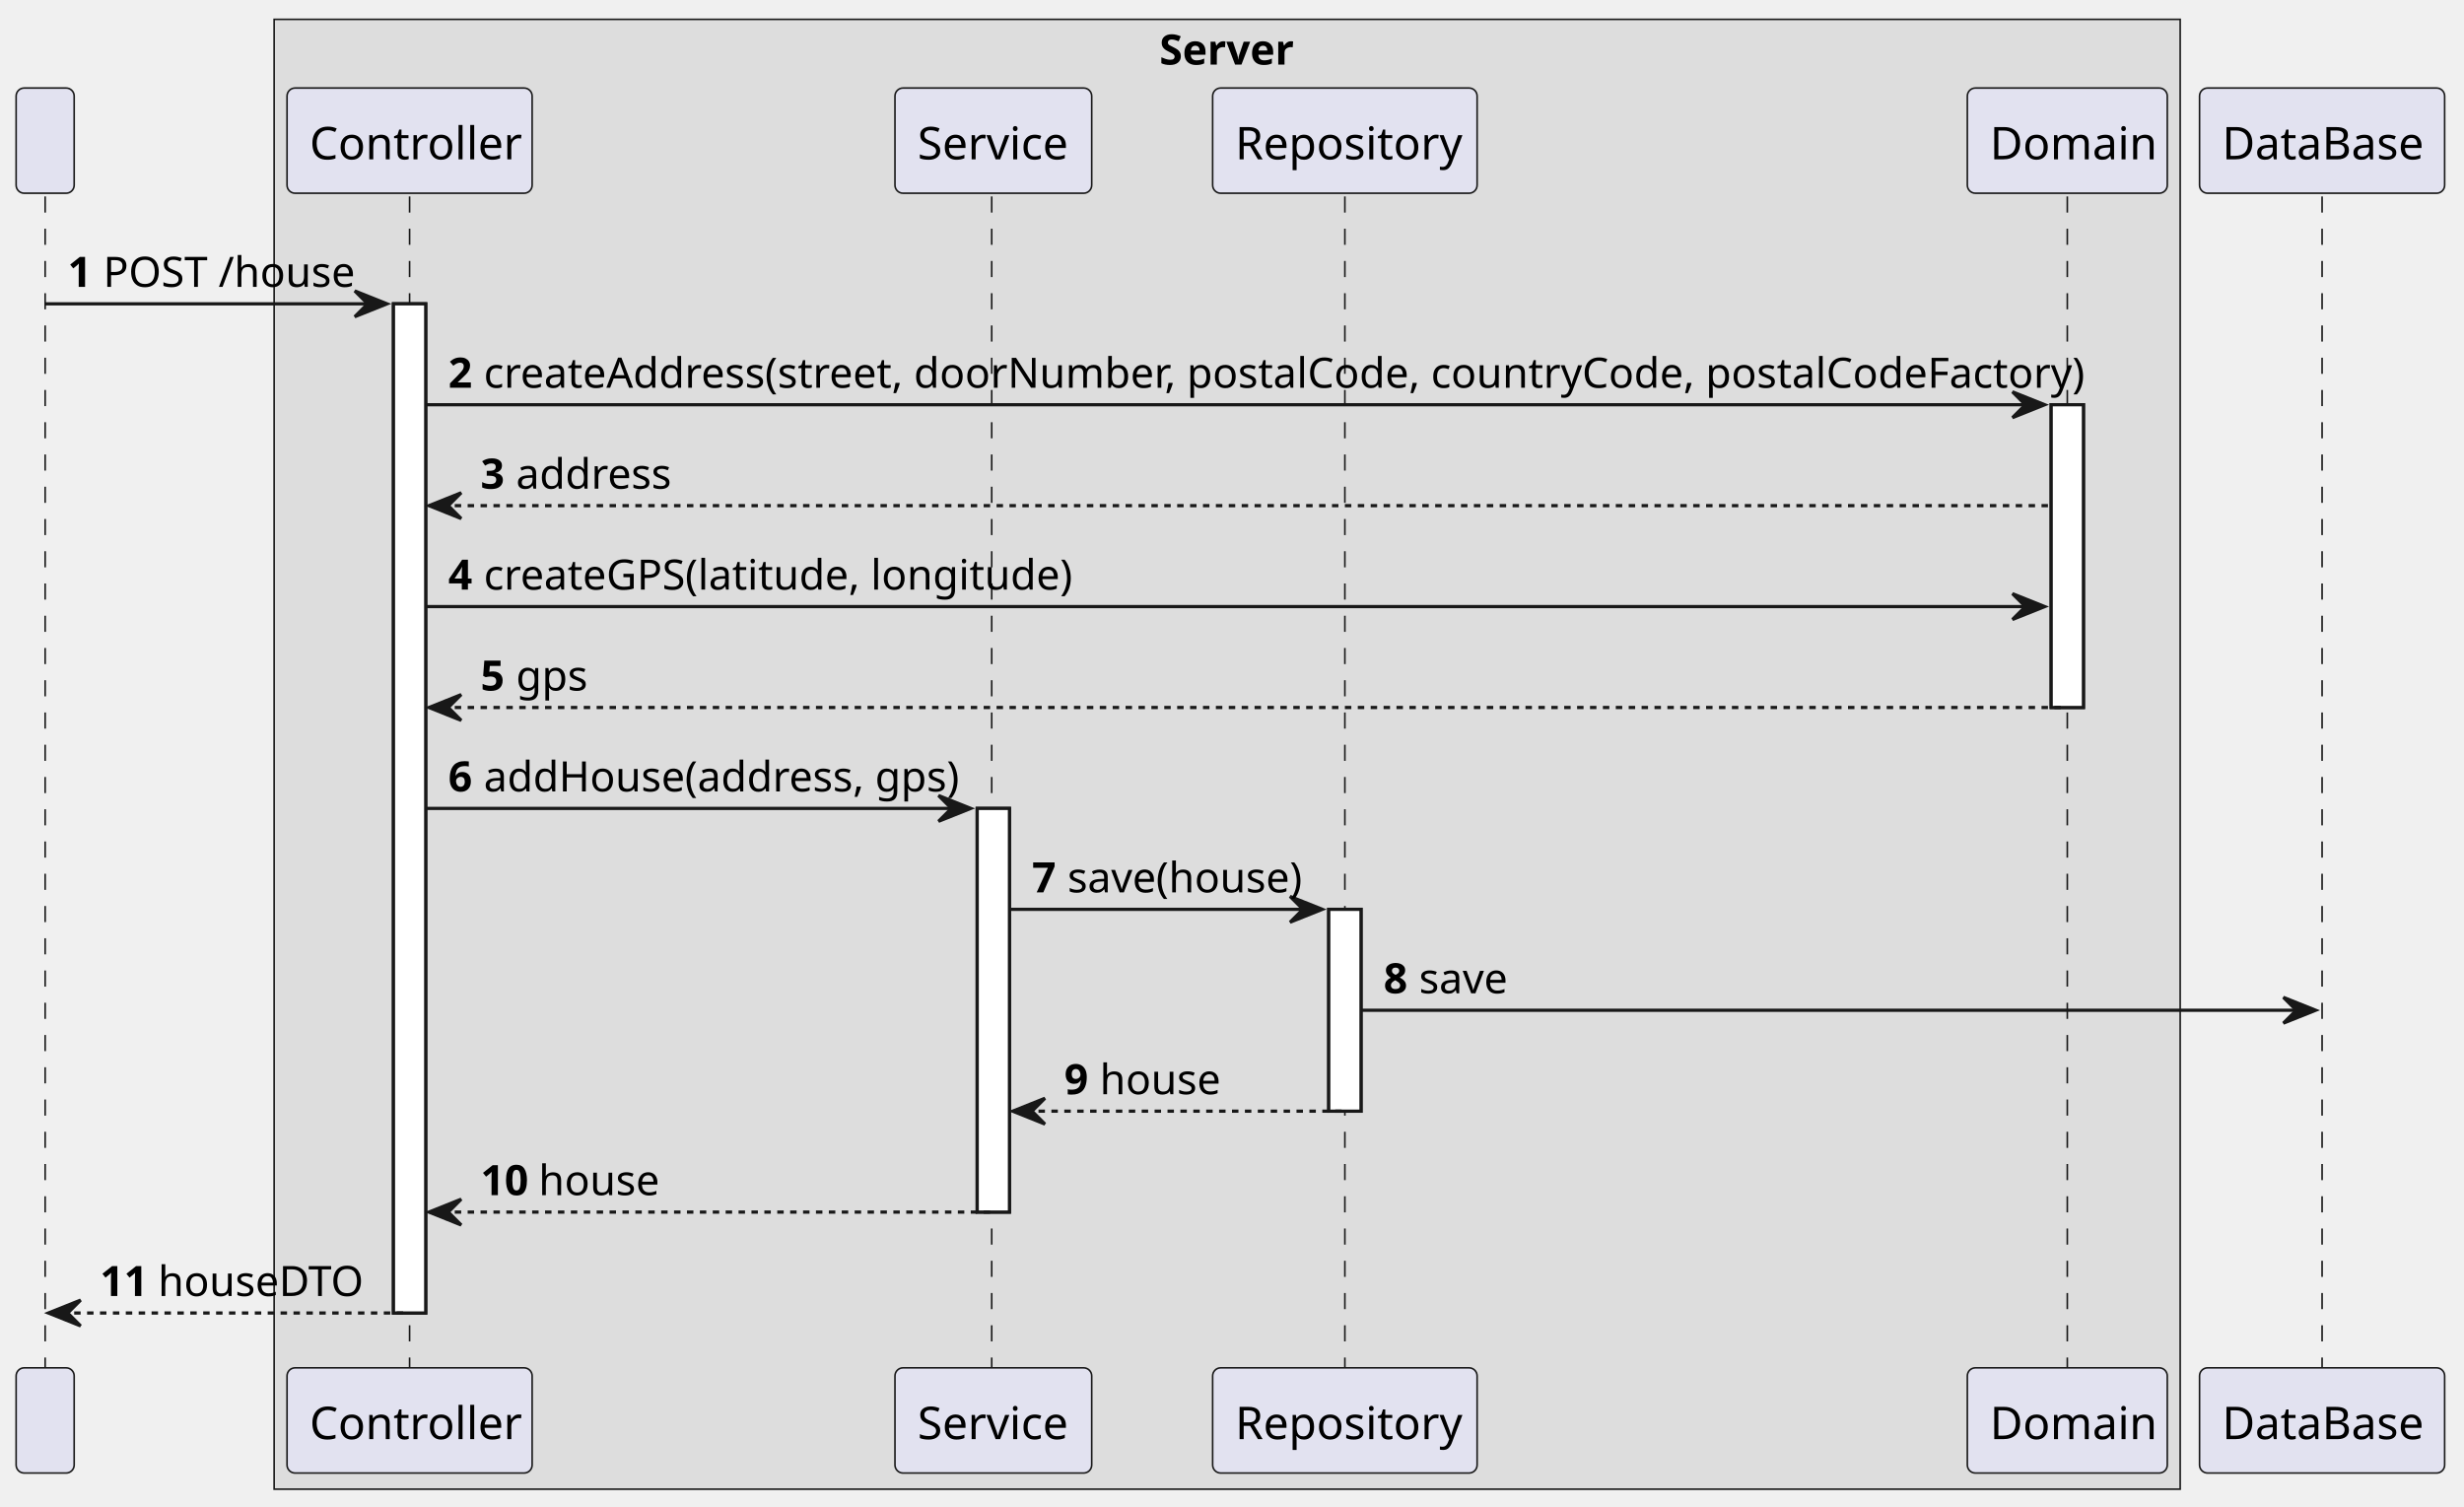
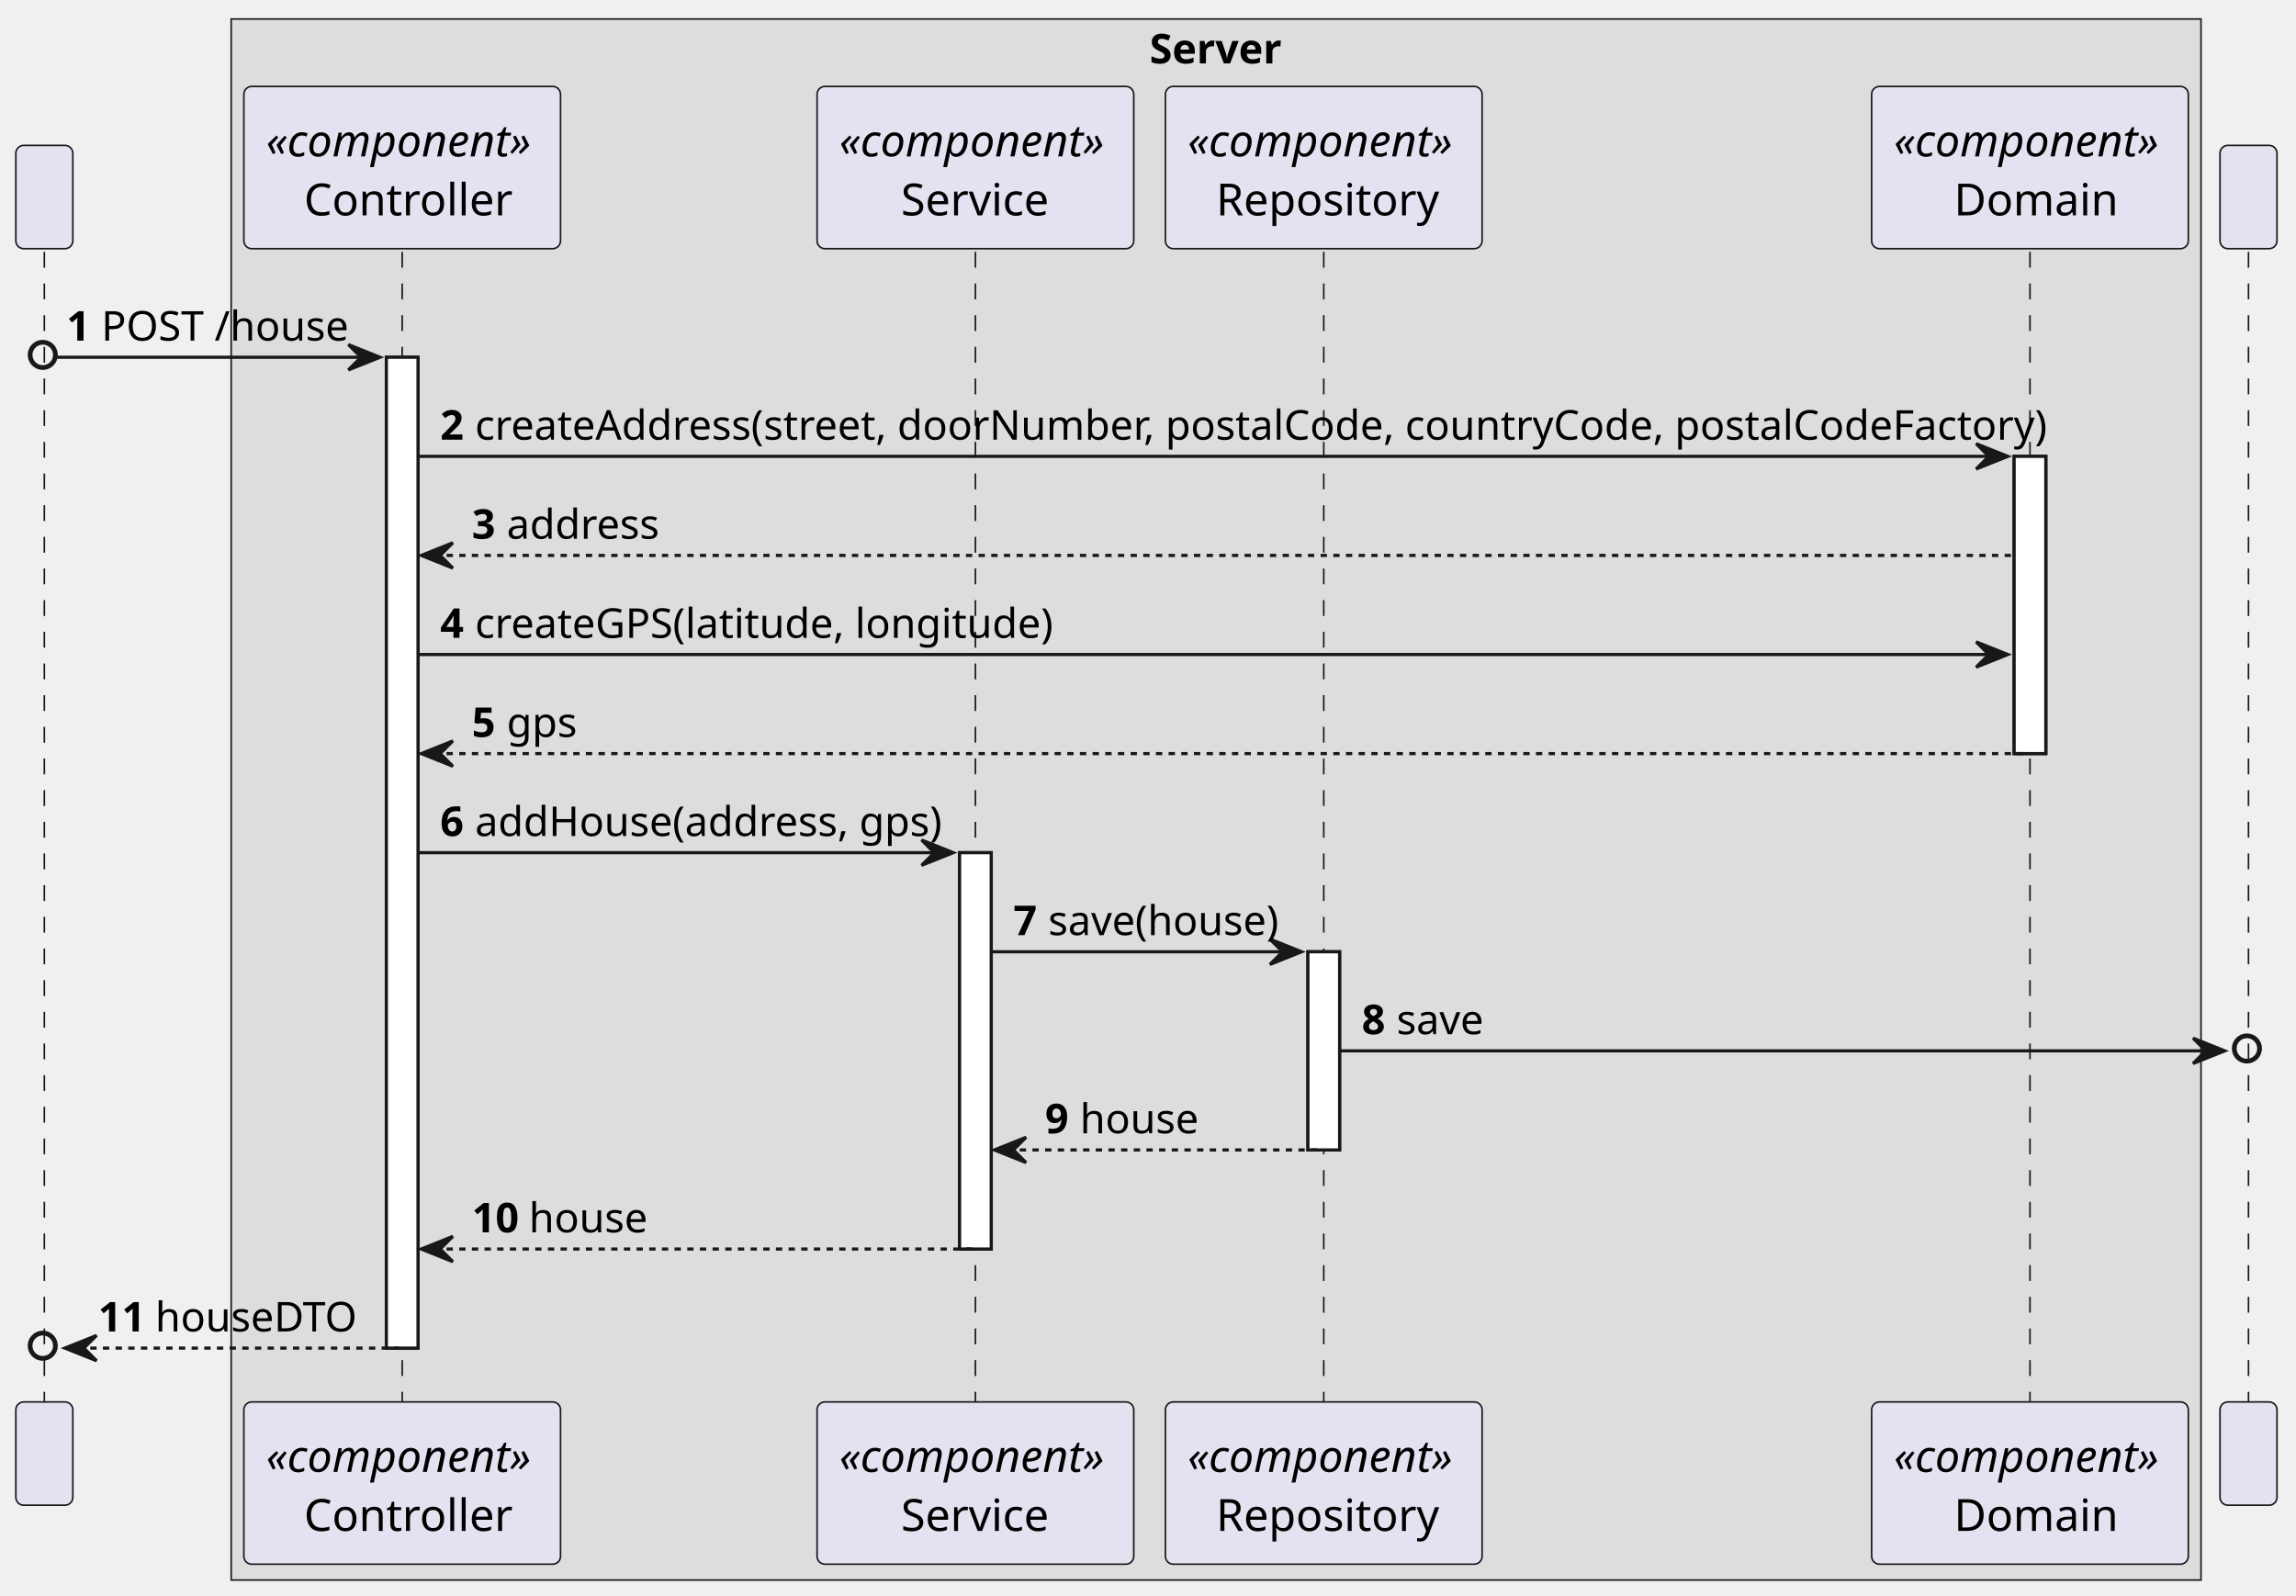
- <svg xmlns="http://www.w3.org/2000/svg" contentStyleType="text/css" height="467px" preserveAspectRatio="none" style="width:764px;height:467px;background:#FFFFFF;" version="1.1" viewBox="0 0 764 467" width="764px" zoomAndPan="magnify">
+ <svg xmlns="http://www.w3.org/2000/svg" contentStyleType="text/css" height="504px" preserveAspectRatio="none" style="width:725px;height:504px;background:#FFFFFF;" version="1.1" viewBox="0 0 725 504" width="725px" zoomAndPan="magnify">
  <defs />
  <g>
-     <rect fill="#DDDDDD" height="455.734" style="stroke:#181818;stroke-width:0.5;" width="591" x="85" y="6" />
-     <text fill="#000000" font-family="sans-serif" font-size="13" font-weight="bold" lengthAdjust="spacing" textLength="42" x="359.5" y="20.028">Server
-         </text>
-     <rect fill="#FFFFFF" height="312.91" style="stroke:#181818;stroke-width:1.0;" width="10" x="122" y="94.203" />
-     <rect fill="#FFFFFF" height="125.164" style="stroke:#181818;stroke-width:1.0;" width="10" x="303" y="250.658" />
-     <rect fill="#FFFFFF" height="62.582" style="stroke:#181818;stroke-width:1.0;" width="10" x="412" y="281.949" />
-     <rect fill="#FFFFFF" height="93.873" style="stroke:#181818;stroke-width:1.0;" width="10" x="636" y="125.494" />
-     <line style="stroke:#181818;stroke-width:0.5;stroke-dasharray:5.0,5.0;" x1="14" x2="14" y1="60.912" y2="425.113" />
-     <line style="stroke:#181818;stroke-width:0.5;stroke-dasharray:5.0,5.0;" x1="127" x2="127" y1="60.912" y2="425.113" />
-     <line style="stroke:#181818;stroke-width:0.5;stroke-dasharray:5.0,5.0;" x1="307.5" x2="307.5" y1="60.912" y2="425.113" />
-     <line style="stroke:#181818;stroke-width:0.5;stroke-dasharray:5.0,5.0;" x1="417" x2="417" y1="60.912" y2="425.113" />
-     <line style="stroke:#181818;stroke-width:0.5;stroke-dasharray:5.0,5.0;" x1="641" x2="641" y1="60.912" y2="425.113" />
-     <line style="stroke:#181818;stroke-width:0.5;stroke-dasharray:5.0,5.0;" x1="720" x2="720" y1="60.912" y2="425.113" />
-     <rect fill="#E2E2F0" height="32.621" rx="2.5" ry="2.5" style="stroke:#181818;stroke-width:0.5;" width="18" x="5" y="27.291" />
-     <text fill="#000000" font-family="sans-serif" font-size="14" lengthAdjust="spacing" textLength="4" x="12" y="49.398"> 
-         </text>
-     <rect fill="#E2E2F0" height="32.621" rx="2.5" ry="2.5" style="stroke:#181818;stroke-width:0.5;" width="18" x="5" y="424.113" />
-     <text fill="#000000" font-family="sans-serif" font-size="14" lengthAdjust="spacing" textLength="4" x="12" y="446.221"> 
-         </text>
-     <rect fill="#E2E2F0" height="32.621" rx="2.5" ry="2.5" style="stroke:#181818;stroke-width:0.5;" width="76" x="89" y="27.291" />
-     <text fill="#000000" font-family="sans-serif" font-size="14" lengthAdjust="spacing" textLength="62" x="96" y="49.398">Controller
-         </text>
-     <rect fill="#E2E2F0" height="32.621" rx="2.5" ry="2.5" style="stroke:#181818;stroke-width:0.5;" width="76" x="89" y="424.113" />
-     <text fill="#000000" font-family="sans-serif" font-size="14" lengthAdjust="spacing" textLength="62" x="96" y="446.221">Controller
-         </text>
-     <rect fill="#E2E2F0" height="32.621" rx="2.5" ry="2.5" style="stroke:#181818;stroke-width:0.5;" width="61" x="277.5" y="27.291" />
-     <text fill="#000000" font-family="sans-serif" font-size="14" lengthAdjust="spacing" textLength="47" x="284.5" y="49.398">Service
-         </text>
-     <rect fill="#E2E2F0" height="32.621" rx="2.5" ry="2.5" style="stroke:#181818;stroke-width:0.5;" width="61" x="277.5" y="424.113" />
-     <text fill="#000000" font-family="sans-serif" font-size="14" lengthAdjust="spacing" textLength="47" x="284.5" y="446.221">Service
-         </text>
-     <rect fill="#E2E2F0" height="32.621" rx="2.5" ry="2.5" style="stroke:#181818;stroke-width:0.5;" width="82" x="376" y="27.291" />
-     <text fill="#000000" font-family="sans-serif" font-size="14" lengthAdjust="spacing" textLength="68" x="383" y="49.398">Repository
-         </text>
-     <rect fill="#E2E2F0" height="32.621" rx="2.5" ry="2.5" style="stroke:#181818;stroke-width:0.5;" width="82" x="376" y="424.113" />
-     <text fill="#000000" font-family="sans-serif" font-size="14" lengthAdjust="spacing" textLength="68" x="383" y="446.221">Repository
-         </text>
-     <rect fill="#E2E2F0" height="32.621" rx="2.5" ry="2.5" style="stroke:#181818;stroke-width:0.5;" width="62" x="610" y="27.291" />
-     <text fill="#000000" font-family="sans-serif" font-size="14" lengthAdjust="spacing" textLength="48" x="617" y="49.398">Domain
-         </text>
-     <rect fill="#E2E2F0" height="32.621" rx="2.5" ry="2.5" style="stroke:#181818;stroke-width:0.5;" width="62" x="610" y="424.113" />
-     <text fill="#000000" font-family="sans-serif" font-size="14" lengthAdjust="spacing" textLength="48" x="617" y="446.221">Domain
-         </text>
-     <rect fill="#E2E2F0" height="32.621" rx="2.5" ry="2.5" style="stroke:#181818;stroke-width:0.5;" width="76" x="682" y="27.291" />
-     <text fill="#000000" font-family="sans-serif" font-size="14" lengthAdjust="spacing" textLength="62" x="689" y="49.398">DataBase
-         </text>
-     <rect fill="#E2E2F0" height="32.621" rx="2.5" ry="2.5" style="stroke:#181818;stroke-width:0.5;" width="76" x="682" y="424.113" />
-     <text fill="#000000" font-family="sans-serif" font-size="14" lengthAdjust="spacing" textLength="62" x="689" y="446.221">DataBase
-         </text>
-     <rect fill="#FFFFFF" height="312.91" style="stroke:#181818;stroke-width:1.0;" width="10" x="122" y="94.203" />
-     <rect fill="#FFFFFF" height="125.164" style="stroke:#181818;stroke-width:1.0;" width="10" x="303" y="250.658" />
-     <rect fill="#FFFFFF" height="62.582" style="stroke:#181818;stroke-width:1.0;" width="10" x="412" y="281.949" />
-     <rect fill="#FFFFFF" height="93.873" style="stroke:#181818;stroke-width:1.0;" width="10" x="636" y="125.494" />
-     <polygon fill="#181818" points="110,90.203,120,94.203,110,98.203,114,94.203" style="stroke:#181818;stroke-width:1.0;" />
-     <line style="stroke:#181818;stroke-width:1.0;" x1="14" x2="116" y1="94.203" y2="94.203" />
-     <text fill="#000000" font-family="sans-serif" font-size="13" font-weight="bold" lengthAdjust="spacing" textLength="7" x="21" y="88.94">1
-         </text>
-     <text fill="#000000" font-family="sans-serif" font-size="13" lengthAdjust="spacing" textLength="78" x="32" y="88.94">POST /house
-         </text>
-     <polygon fill="#181818" points="624,121.494,634,125.494,624,129.494,628,125.494" style="stroke:#181818;stroke-width:1.0;" />
-     <line style="stroke:#181818;stroke-width:1.0;" x1="132" x2="630" y1="125.494" y2="125.494" />
-     <text fill="#000000" font-family="sans-serif" font-size="13" font-weight="bold" lengthAdjust="spacing" textLength="7" x="139" y="120.231">2
-         </text>
-     <text fill="#000000" font-family="sans-serif" font-size="13" lengthAdjust="spacing" textLength="474" x="150" y="120.231">createAddress(street, doorNumber, postalCode, countryCode, postalCodeFactory)
-         </text>
-     <polygon fill="#181818" points="143,152.785,133,156.785,143,160.785,139,156.785" style="stroke:#181818;stroke-width:1.0;" />
-     <line style="stroke:#181818;stroke-width:1.0;stroke-dasharray:2.0,2.0;" x1="137" x2="635" y1="156.785" y2="156.785" />
-     <text fill="#000000" font-family="sans-serif" font-size="13" font-weight="bold" lengthAdjust="spacing" textLength="7" x="149" y="151.523">3
-         </text>
-     <text fill="#000000" font-family="sans-serif" font-size="13" lengthAdjust="spacing" textLength="46" x="160" y="151.523">address
-         </text>
-     <polygon fill="#181818" points="624,184.076,634,188.076,624,192.076,628,188.076" style="stroke:#181818;stroke-width:1.0;" />
-     <line style="stroke:#181818;stroke-width:1.0;" x1="132" x2="630" y1="188.076" y2="188.076" />
-     <text fill="#000000" font-family="sans-serif" font-size="13" font-weight="bold" lengthAdjust="spacing" textLength="7" x="139" y="182.814">4
-         </text>
-     <text fill="#000000" font-family="sans-serif" font-size="13" lengthAdjust="spacing" textLength="174" x="150" y="182.814">createGPS(latitude, longitude)
-         </text>
-     <polygon fill="#181818" points="143,215.367,133,219.367,143,223.367,139,219.367" style="stroke:#181818;stroke-width:1.0;" />
-     <line style="stroke:#181818;stroke-width:1.0;stroke-dasharray:2.0,2.0;" x1="137" x2="640" y1="219.367" y2="219.367" />
-     <text fill="#000000" font-family="sans-serif" font-size="13" font-weight="bold" lengthAdjust="spacing" textLength="7" x="149" y="214.105">5
-         </text>
-     <text fill="#000000" font-family="sans-serif" font-size="13" lengthAdjust="spacing" textLength="21" x="160" y="214.105">gps
-         </text>
-     <polygon fill="#181818" points="291,246.658,301,250.658,291,254.658,295,250.658" style="stroke:#181818;stroke-width:1.0;" />
-     <line style="stroke:#181818;stroke-width:1.0;" x1="132" x2="297" y1="250.658" y2="250.658" />
-     <text fill="#000000" font-family="sans-serif" font-size="13" font-weight="bold" lengthAdjust="spacing" textLength="7" x="139" y="245.395">6
-         </text>
-     <text fill="#000000" font-family="sans-serif" font-size="13" lengthAdjust="spacing" textLength="141" x="150" y="245.395">addHouse(address, gps)
-         </text>
-     <polygon fill="#181818" points="400,277.949,410,281.949,400,285.949,404,281.949" style="stroke:#181818;stroke-width:1.0;" />
-     <line style="stroke:#181818;stroke-width:1.0;" x1="313" x2="406" y1="281.949" y2="281.949" />
-     <text fill="#000000" font-family="sans-serif" font-size="13" font-weight="bold" lengthAdjust="spacing" textLength="7" x="320" y="276.687">7
-         </text>
-     <text fill="#000000" font-family="sans-serif" font-size="13" lengthAdjust="spacing" textLength="69" x="331" y="276.687">save(house)
-         </text>
-     <polygon fill="#181818" points="708,309.24,718,313.24,708,317.24,712,313.24" style="stroke:#181818;stroke-width:1.0;" />
-     <line style="stroke:#181818;stroke-width:1.0;" x1="422" x2="714" y1="313.24" y2="313.24" />
-     <text fill="#000000" font-family="sans-serif" font-size="13" font-weight="bold" lengthAdjust="spacing" textLength="7" x="429" y="307.978">8
-         </text>
-     <text fill="#000000" font-family="sans-serif" font-size="13" lengthAdjust="spacing" textLength="26" x="440" y="307.978">save
-         </text>
-     <polygon fill="#181818" points="324,340.531,314,344.531,324,348.531,320,344.531" style="stroke:#181818;stroke-width:1.0;" />
-     <line style="stroke:#181818;stroke-width:1.0;stroke-dasharray:2.0,2.0;" x1="318" x2="416" y1="344.531" y2="344.531" />
-     <text fill="#000000" font-family="sans-serif" font-size="13" font-weight="bold" lengthAdjust="spacing" textLength="7" x="330" y="339.269">9
-         </text>
-     <text fill="#000000" font-family="sans-serif" font-size="13" lengthAdjust="spacing" textLength="35" x="341" y="339.269">house
-         </text>
-     <polygon fill="#181818" points="143,371.822,133,375.822,143,379.822,139,375.822" style="stroke:#181818;stroke-width:1.0;" />
-     <line style="stroke:#181818;stroke-width:1.0;stroke-dasharray:2.0,2.0;" x1="137" x2="307" y1="375.822" y2="375.822" />
-     <text fill="#000000" font-family="sans-serif" font-size="13" font-weight="bold" lengthAdjust="spacing" textLength="14" x="149" y="370.56">10
-         </text>
-     <text fill="#000000" font-family="sans-serif" font-size="13" lengthAdjust="spacing" textLength="35" x="167" y="370.56">house
-         </text>
-     <polygon fill="#181818" points="25,403.113,15,407.113,25,411.113,21,407.113" style="stroke:#181818;stroke-width:1.0;" />
-     <line style="stroke:#181818;stroke-width:1.0;stroke-dasharray:2.0,2.0;" x1="19" x2="126" y1="407.113" y2="407.113" />
-     <text fill="#000000" font-family="sans-serif" font-size="13" font-weight="bold" lengthAdjust="spacing" textLength="14" x="31" y="401.851">11
-         </text>
-     <text fill="#000000" font-family="sans-serif" font-size="13" lengthAdjust="spacing" textLength="61" x="49" y="401.851">houseDTO
-         </text>
+     <rect fill="#DDDDDD" height="492.977" style="stroke:#181818;stroke-width:0.5;" width="622" x="73" y="6" />
+     <text fill="#000000" font-family="sans-serif" font-size="13" font-weight="bold" lengthAdjust="spacing" textLength="42" x="363" y="20.028">Server</text>
+     <rect fill="#FFFFFF" height="312.91" style="stroke:#181818;stroke-width:1.0;" width="10" x="122" y="112.824" />
+     <rect fill="#FFFFFF" height="125.164" style="stroke:#181818;stroke-width:1.0;" width="10" x="303" y="269.279" />
+     <rect fill="#FFFFFF" height="62.582" style="stroke:#181818;stroke-width:1.0;" width="10" x="413" y="300.57" />
+     <rect fill="#FFFFFF" height="93.873" style="stroke:#181818;stroke-width:1.0;" width="10" x="636" y="144.115" />
+     <line style="stroke:#181818;stroke-width:0.5;stroke-dasharray:5.0,5.0;" x1="14" x2="14" y1="79.533" y2="443.734" />
+     <line style="stroke:#181818;stroke-width:0.5;stroke-dasharray:5.0,5.0;" x1="127" x2="127" y1="79.533" y2="443.734" />
+     <line style="stroke:#181818;stroke-width:0.5;stroke-dasharray:5.0,5.0;" x1="308" x2="308" y1="79.533" y2="443.734" />
+     <line style="stroke:#181818;stroke-width:0.5;stroke-dasharray:5.0,5.0;" x1="418" x2="418" y1="79.533" y2="443.734" />
+     <line style="stroke:#181818;stroke-width:0.5;stroke-dasharray:5.0,5.0;" x1="641" x2="641" y1="79.533" y2="443.734" />
+     <line style="stroke:#181818;stroke-width:0.5;stroke-dasharray:5.0,5.0;" x1="710" x2="710" y1="79.533" y2="443.734" />
+     <rect fill="#E2E2F0" height="32.621" rx="2.5" ry="2.5" style="stroke:#181818;stroke-width:0.5;" width="18" x="5" y="45.912" />
+     <text fill="#000000" font-family="sans-serif" font-size="14" lengthAdjust="spacing" textLength="4" x="12" y="68.019"> </text>
+     <rect fill="#E2E2F0" height="32.621" rx="2.5" ry="2.5" style="stroke:#181818;stroke-width:0.5;" width="18" x="5" y="442.734" />
+     <text fill="#000000" font-family="sans-serif" font-size="14" lengthAdjust="spacing" textLength="4" x="12" y="464.842"> </text>
+     <rect fill="#E2E2F0" height="51.242" rx="2.5" ry="2.5" style="stroke:#181818;stroke-width:0.5;" width="100" x="77" y="27.291" />
+     <text fill="#000000" font-family="sans-serif" font-size="14" font-style="italic" lengthAdjust="spacing" textLength="86" x="84" y="49.398">«component»</text>
+     <text fill="#000000" font-family="sans-serif" font-size="14" lengthAdjust="spacing" textLength="62" x="96" y="68.019">Controller</text>
+     <rect fill="#E2E2F0" height="51.242" rx="2.5" ry="2.5" style="stroke:#181818;stroke-width:0.5;" width="100" x="77" y="442.734" />
+     <text fill="#000000" font-family="sans-serif" font-size="14" font-style="italic" lengthAdjust="spacing" textLength="86" x="84" y="464.842">«component»</text>
+     <text fill="#000000" font-family="sans-serif" font-size="14" lengthAdjust="spacing" textLength="62" x="96" y="483.463">Controller</text>
+     <rect fill="#E2E2F0" height="51.242" rx="2.5" ry="2.5" style="stroke:#181818;stroke-width:0.5;" width="100" x="258" y="27.291" />
+     <text fill="#000000" font-family="sans-serif" font-size="14" font-style="italic" lengthAdjust="spacing" textLength="86" x="265" y="49.398">«component»</text>
+     <text fill="#000000" font-family="sans-serif" font-size="14" lengthAdjust="spacing" textLength="47" x="284.5" y="68.019">Service</text>
+     <rect fill="#E2E2F0" height="51.242" rx="2.5" ry="2.5" style="stroke:#181818;stroke-width:0.5;" width="100" x="258" y="442.734" />
+     <text fill="#000000" font-family="sans-serif" font-size="14" font-style="italic" lengthAdjust="spacing" textLength="86" x="265" y="464.842">«component»</text>
+     <text fill="#000000" font-family="sans-serif" font-size="14" lengthAdjust="spacing" textLength="47" x="284.5" y="483.463">Service</text>
+     <rect fill="#E2E2F0" height="51.242" rx="2.5" ry="2.5" style="stroke:#181818;stroke-width:0.5;" width="100" x="368" y="27.291" />
+     <text fill="#000000" font-family="sans-serif" font-size="14" font-style="italic" lengthAdjust="spacing" textLength="86" x="375" y="49.398">«component»</text>
+     <text fill="#000000" font-family="sans-serif" font-size="14" lengthAdjust="spacing" textLength="68" x="384" y="68.019">Repository</text>
+     <rect fill="#E2E2F0" height="51.242" rx="2.5" ry="2.5" style="stroke:#181818;stroke-width:0.5;" width="100" x="368" y="442.734" />
+     <text fill="#000000" font-family="sans-serif" font-size="14" font-style="italic" lengthAdjust="spacing" textLength="86" x="375" y="464.842">«component»</text>
+     <text fill="#000000" font-family="sans-serif" font-size="14" lengthAdjust="spacing" textLength="68" x="384" y="483.463">Repository</text>
+     <rect fill="#E2E2F0" height="51.242" rx="2.5" ry="2.5" style="stroke:#181818;stroke-width:0.5;" width="100" x="591" y="27.291" />
+     <text fill="#000000" font-family="sans-serif" font-size="14" font-style="italic" lengthAdjust="spacing" textLength="86" x="598" y="49.398">«component»</text>
+     <text fill="#000000" font-family="sans-serif" font-size="14" lengthAdjust="spacing" textLength="48" x="617" y="68.019">Domain</text>
+     <rect fill="#E2E2F0" height="51.242" rx="2.5" ry="2.5" style="stroke:#181818;stroke-width:0.5;" width="100" x="591" y="442.734" />
+     <text fill="#000000" font-family="sans-serif" font-size="14" font-style="italic" lengthAdjust="spacing" textLength="86" x="598" y="464.842">«component»</text>
+     <text fill="#000000" font-family="sans-serif" font-size="14" lengthAdjust="spacing" textLength="48" x="617" y="483.463">Domain</text>
+     <rect fill="#E2E2F0" height="32.621" rx="2.5" ry="2.5" style="stroke:#181818;stroke-width:0.5;" width="18" x="701" y="45.912" />
+     <text fill="#000000" font-family="sans-serif" font-size="14" lengthAdjust="spacing" textLength="4" x="708" y="68.019"> </text>
+     <rect fill="#E2E2F0" height="32.621" rx="2.5" ry="2.5" style="stroke:#181818;stroke-width:0.5;" width="18" x="701" y="442.734" />
+     <text fill="#000000" font-family="sans-serif" font-size="14" lengthAdjust="spacing" textLength="4" x="708" y="464.842"> </text>
+     <rect fill="#FFFFFF" height="312.91" style="stroke:#181818;stroke-width:1.0;" width="10" x="122" y="112.824" />
+     <rect fill="#FFFFFF" height="125.164" style="stroke:#181818;stroke-width:1.0;" width="10" x="303" y="269.279" />
+     <rect fill="#FFFFFF" height="62.582" style="stroke:#181818;stroke-width:1.0;" width="10" x="413" y="300.57" />
+     <rect fill="#FFFFFF" height="93.873" style="stroke:#181818;stroke-width:1.0;" width="10" x="636" y="144.115" />
+     <ellipse cx="13.5" cy="112.074" fill="none" rx="4" ry="4" style="stroke:#181818;stroke-width:1.5;" />
+     <polygon fill="#181818" points="110,108.824,120,112.824,110,116.824,114,112.824" style="stroke:#181818;stroke-width:1.0;" />
+     <line style="stroke:#181818;stroke-width:1.0;" x1="18" x2="116" y1="112.824" y2="112.824" />
+     <text fill="#000000" font-family="sans-serif" font-size="13" font-weight="bold" lengthAdjust="spacing" textLength="7" x="21" y="107.561">1</text>
+     <text fill="#000000" font-family="sans-serif" font-size="13" lengthAdjust="spacing" textLength="78" x="32" y="107.561">POST /house</text>
+     <polygon fill="#181818" points="624,140.115,634,144.115,624,148.115,628,144.115" style="stroke:#181818;stroke-width:1.0;" />
+     <line style="stroke:#181818;stroke-width:1.0;" x1="132" x2="630" y1="144.115" y2="144.115" />
+     <text fill="#000000" font-family="sans-serif" font-size="13" font-weight="bold" lengthAdjust="spacing" textLength="7" x="139" y="138.852">2</text>
+     <text fill="#000000" font-family="sans-serif" font-size="13" lengthAdjust="spacing" textLength="474" x="150" y="138.852">createAddress(street, doorNumber, postalCode, countryCode, postalCodeFactory)</text>
+     <polygon fill="#181818" points="143,171.406,133,175.406,143,179.406,139,175.406" style="stroke:#181818;stroke-width:1.0;" />
+     <line style="stroke:#181818;stroke-width:1.0;stroke-dasharray:2.0,2.0;" x1="137" x2="635" y1="175.406" y2="175.406" />
+     <text fill="#000000" font-family="sans-serif" font-size="13" font-weight="bold" lengthAdjust="spacing" textLength="7" x="149" y="170.144">3</text>
+     <text fill="#000000" font-family="sans-serif" font-size="13" lengthAdjust="spacing" textLength="46" x="160" y="170.144">address</text>
+     <polygon fill="#181818" points="624,202.697,634,206.697,624,210.697,628,206.697" style="stroke:#181818;stroke-width:1.0;" />
+     <line style="stroke:#181818;stroke-width:1.0;" x1="132" x2="630" y1="206.697" y2="206.697" />
+     <text fill="#000000" font-family="sans-serif" font-size="13" font-weight="bold" lengthAdjust="spacing" textLength="7" x="139" y="201.435">4</text>
+     <text fill="#000000" font-family="sans-serif" font-size="13" lengthAdjust="spacing" textLength="174" x="150" y="201.435">createGPS(latitude, longitude)</text>
+     <polygon fill="#181818" points="143,233.988,133,237.988,143,241.988,139,237.988" style="stroke:#181818;stroke-width:1.0;" />
+     <line style="stroke:#181818;stroke-width:1.0;stroke-dasharray:2.0,2.0;" x1="137" x2="640" y1="237.988" y2="237.988" />
+     <text fill="#000000" font-family="sans-serif" font-size="13" font-weight="bold" lengthAdjust="spacing" textLength="7" x="149" y="232.726">5</text>
+     <text fill="#000000" font-family="sans-serif" font-size="13" lengthAdjust="spacing" textLength="21" x="160" y="232.726">gps</text>
+     <polygon fill="#181818" points="291,265.279,301,269.279,291,273.279,295,269.279" style="stroke:#181818;stroke-width:1.0;" />
+     <line style="stroke:#181818;stroke-width:1.0;" x1="132" x2="297" y1="269.279" y2="269.279" />
+     <text fill="#000000" font-family="sans-serif" font-size="13" font-weight="bold" lengthAdjust="spacing" textLength="7" x="139" y="264.017">6</text>
+     <text fill="#000000" font-family="sans-serif" font-size="13" lengthAdjust="spacing" textLength="141" x="150" y="264.017">addHouse(address, gps)</text>
+     <polygon fill="#181818" points="401,296.57,411,300.57,401,304.57,405,300.57" style="stroke:#181818;stroke-width:1.0;" />
+     <line style="stroke:#181818;stroke-width:1.0;" x1="313" x2="407" y1="300.57" y2="300.57" />
+     <text fill="#000000" font-family="sans-serif" font-size="13" font-weight="bold" lengthAdjust="spacing" textLength="7" x="320" y="295.308">7</text>
+     <text fill="#000000" font-family="sans-serif" font-size="13" lengthAdjust="spacing" textLength="69" x="331" y="295.308">save(house)</text>
+     <ellipse cx="709.5" cy="331.111" fill="none" rx="4" ry="4" style="stroke:#181818;stroke-width:1.5;" />
+     <polygon fill="#181818" points="692.5,327.861,702.5,331.861,692.5,335.861,696.5,331.861" style="stroke:#181818;stroke-width:1.0;" />
+     <line style="stroke:#181818;stroke-width:1.0;" x1="423" x2="698.5" y1="331.861" y2="331.861" />
+     <text fill="#000000" font-family="sans-serif" font-size="13" font-weight="bold" lengthAdjust="spacing" textLength="7" x="430" y="326.599">8</text>
+     <text fill="#000000" font-family="sans-serif" font-size="13" lengthAdjust="spacing" textLength="26" x="441" y="326.599">save</text>
+     <polygon fill="#181818" points="324,359.152,314,363.152,324,367.152,320,363.152" style="stroke:#181818;stroke-width:1.0;" />
+     <line style="stroke:#181818;stroke-width:1.0;stroke-dasharray:2.0,2.0;" x1="318" x2="417" y1="363.152" y2="363.152" />
+     <text fill="#000000" font-family="sans-serif" font-size="13" font-weight="bold" lengthAdjust="spacing" textLength="7" x="330" y="357.89">9</text>
+     <text fill="#000000" font-family="sans-serif" font-size="13" lengthAdjust="spacing" textLength="35" x="341" y="357.89">house</text>
+     <polygon fill="#181818" points="143,390.443,133,394.443,143,398.443,139,394.443" style="stroke:#181818;stroke-width:1.0;" />
+     <line style="stroke:#181818;stroke-width:1.0;stroke-dasharray:2.0,2.0;" x1="137" x2="307" y1="394.443" y2="394.443" />
+     <text fill="#000000" font-family="sans-serif" font-size="13" font-weight="bold" lengthAdjust="spacing" textLength="14" x="149" y="389.181">10</text>
+     <text fill="#000000" font-family="sans-serif" font-size="13" lengthAdjust="spacing" textLength="35" x="167" y="389.181">house</text>
+     <ellipse cx="13.5" cy="424.984" fill="none" rx="4" ry="4" style="stroke:#181818;stroke-width:1.5;" />
+     <polygon fill="#181818" points="30.5,421.734,20.5,425.734,30.5,429.734,26.5,425.734" style="stroke:#181818;stroke-width:1.0;" />
+     <line style="stroke:#181818;stroke-width:1.0;stroke-dasharray:2.0,2.0;" x1="28.5" x2="126" y1="425.734" y2="425.734" />
+     <text fill="#000000" font-family="sans-serif" font-size="13" font-weight="bold" lengthAdjust="spacing" textLength="14" x="31" y="420.472">11</text>
+     <text fill="#000000" font-family="sans-serif" font-size="13" lengthAdjust="spacing" textLength="61" x="49" y="420.472">houseDTO</text>
  </g>
</svg>
